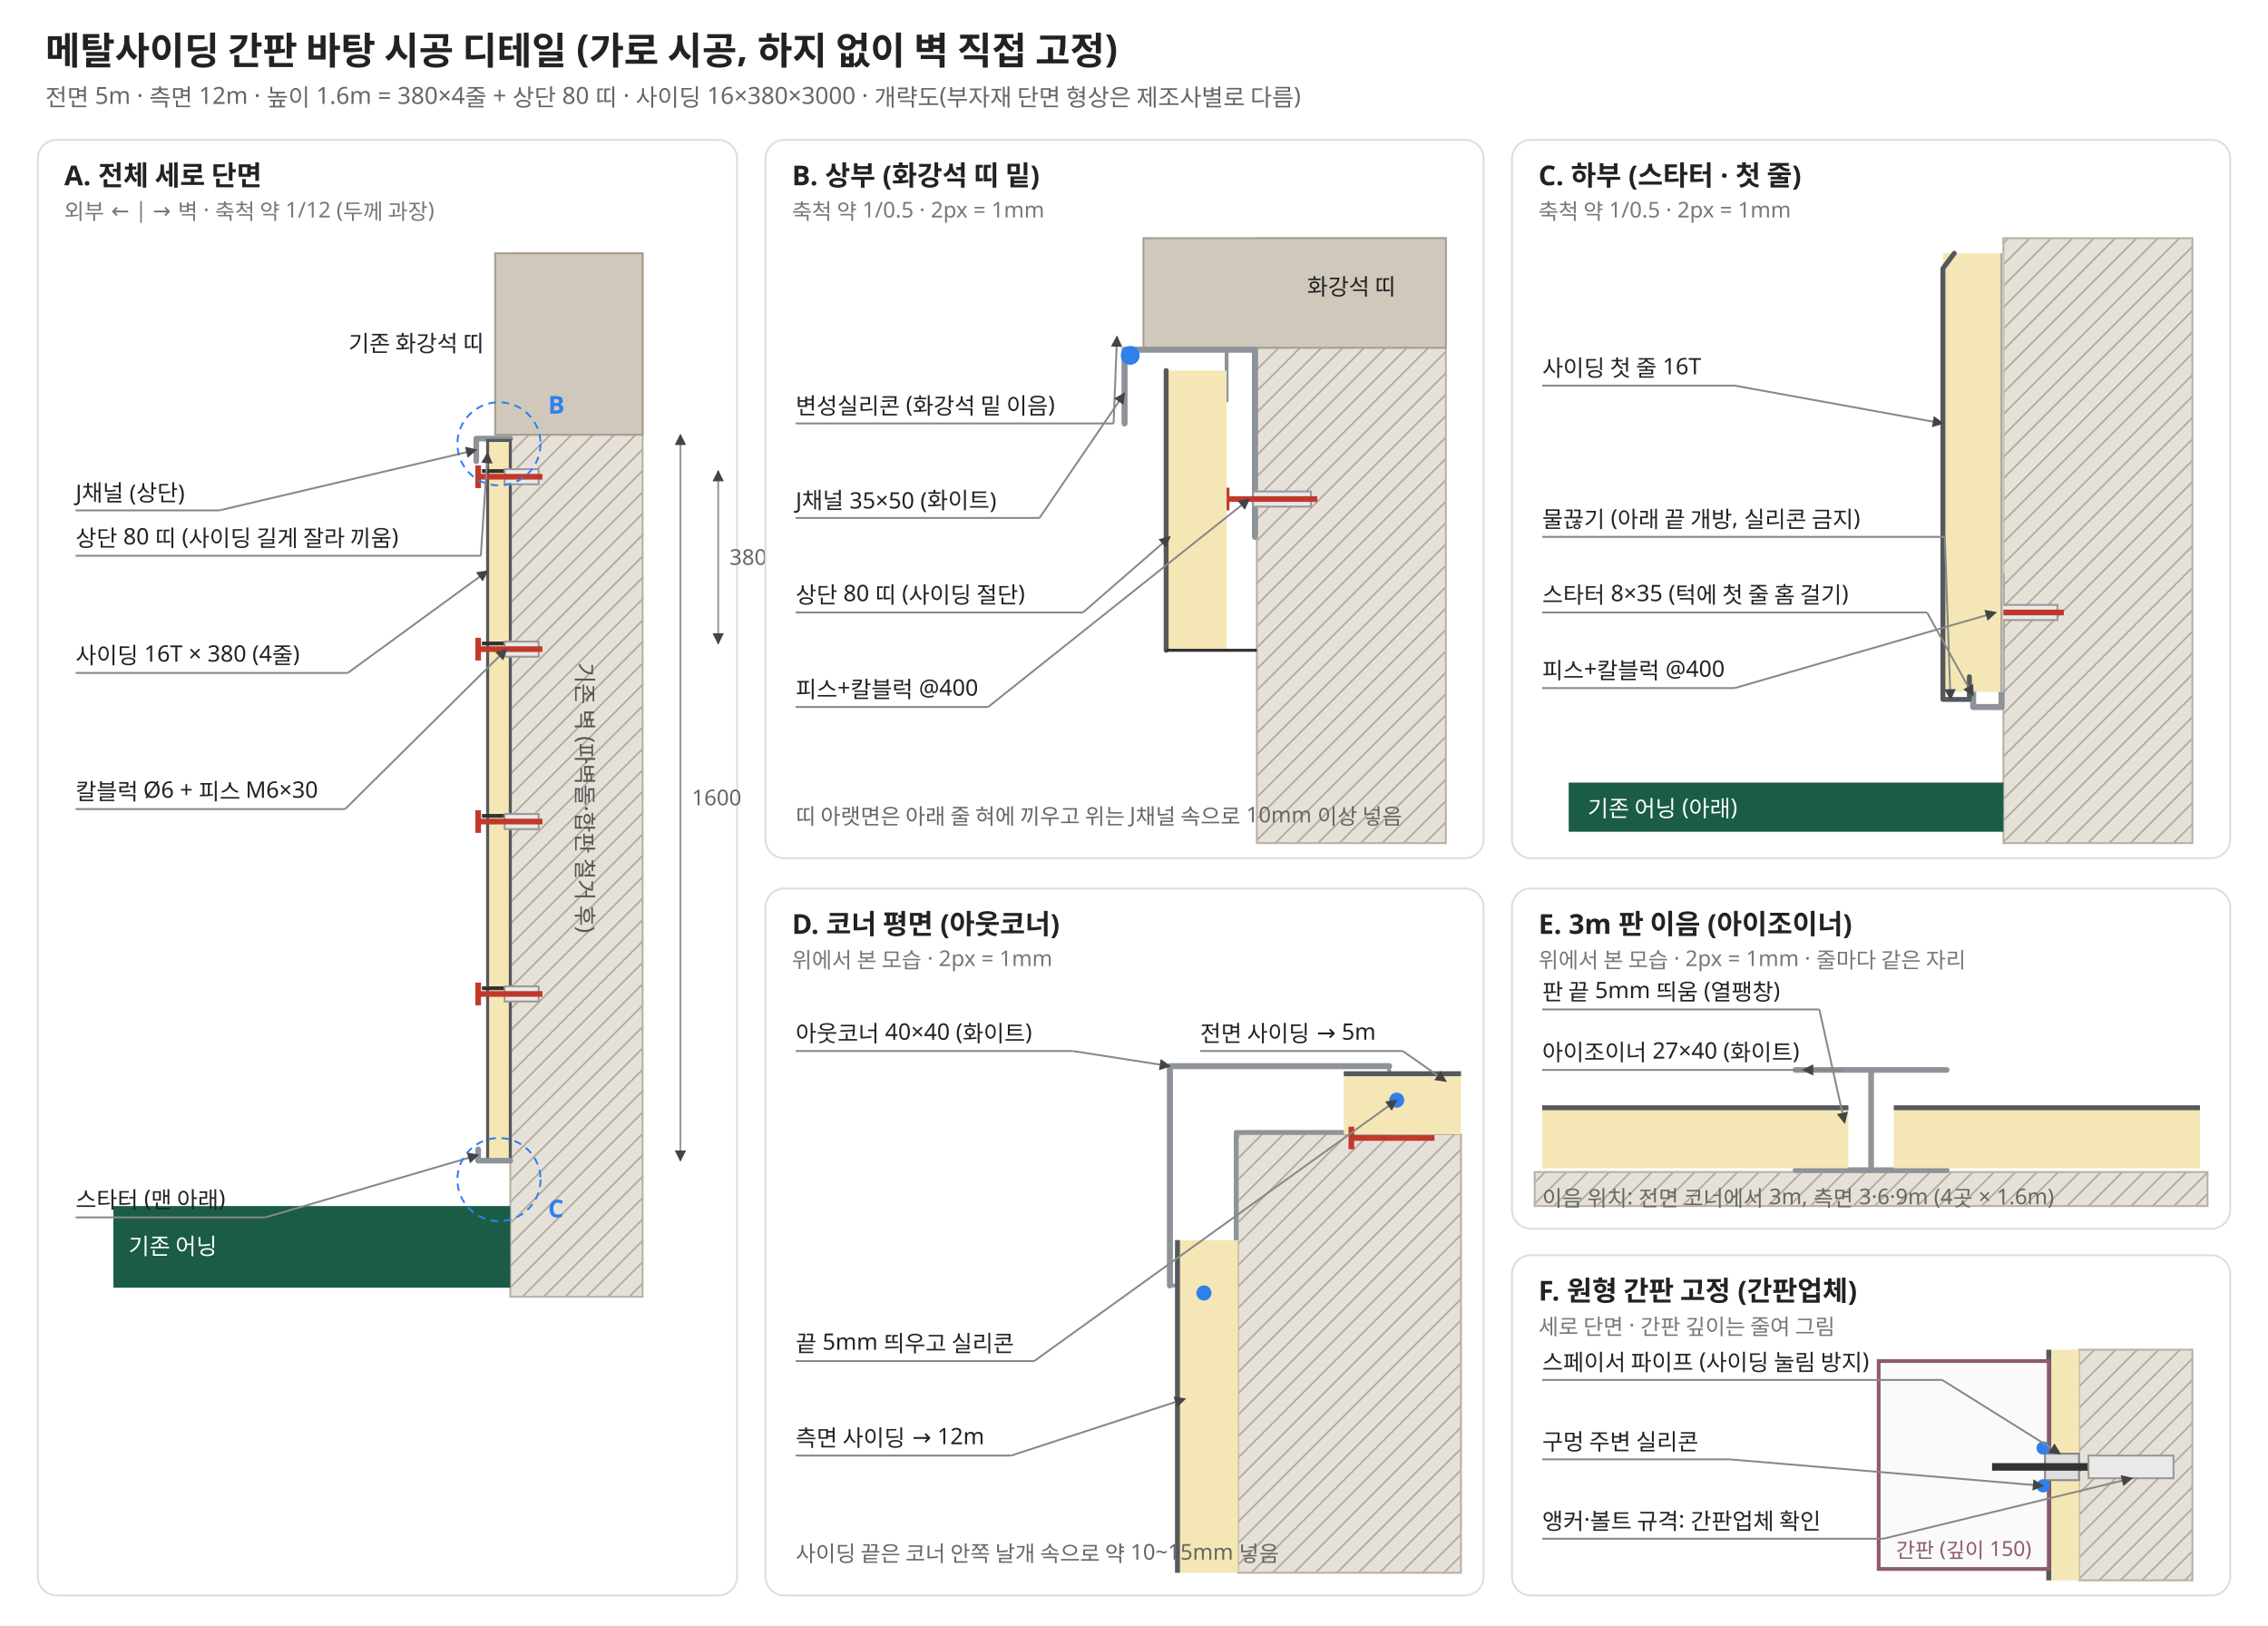
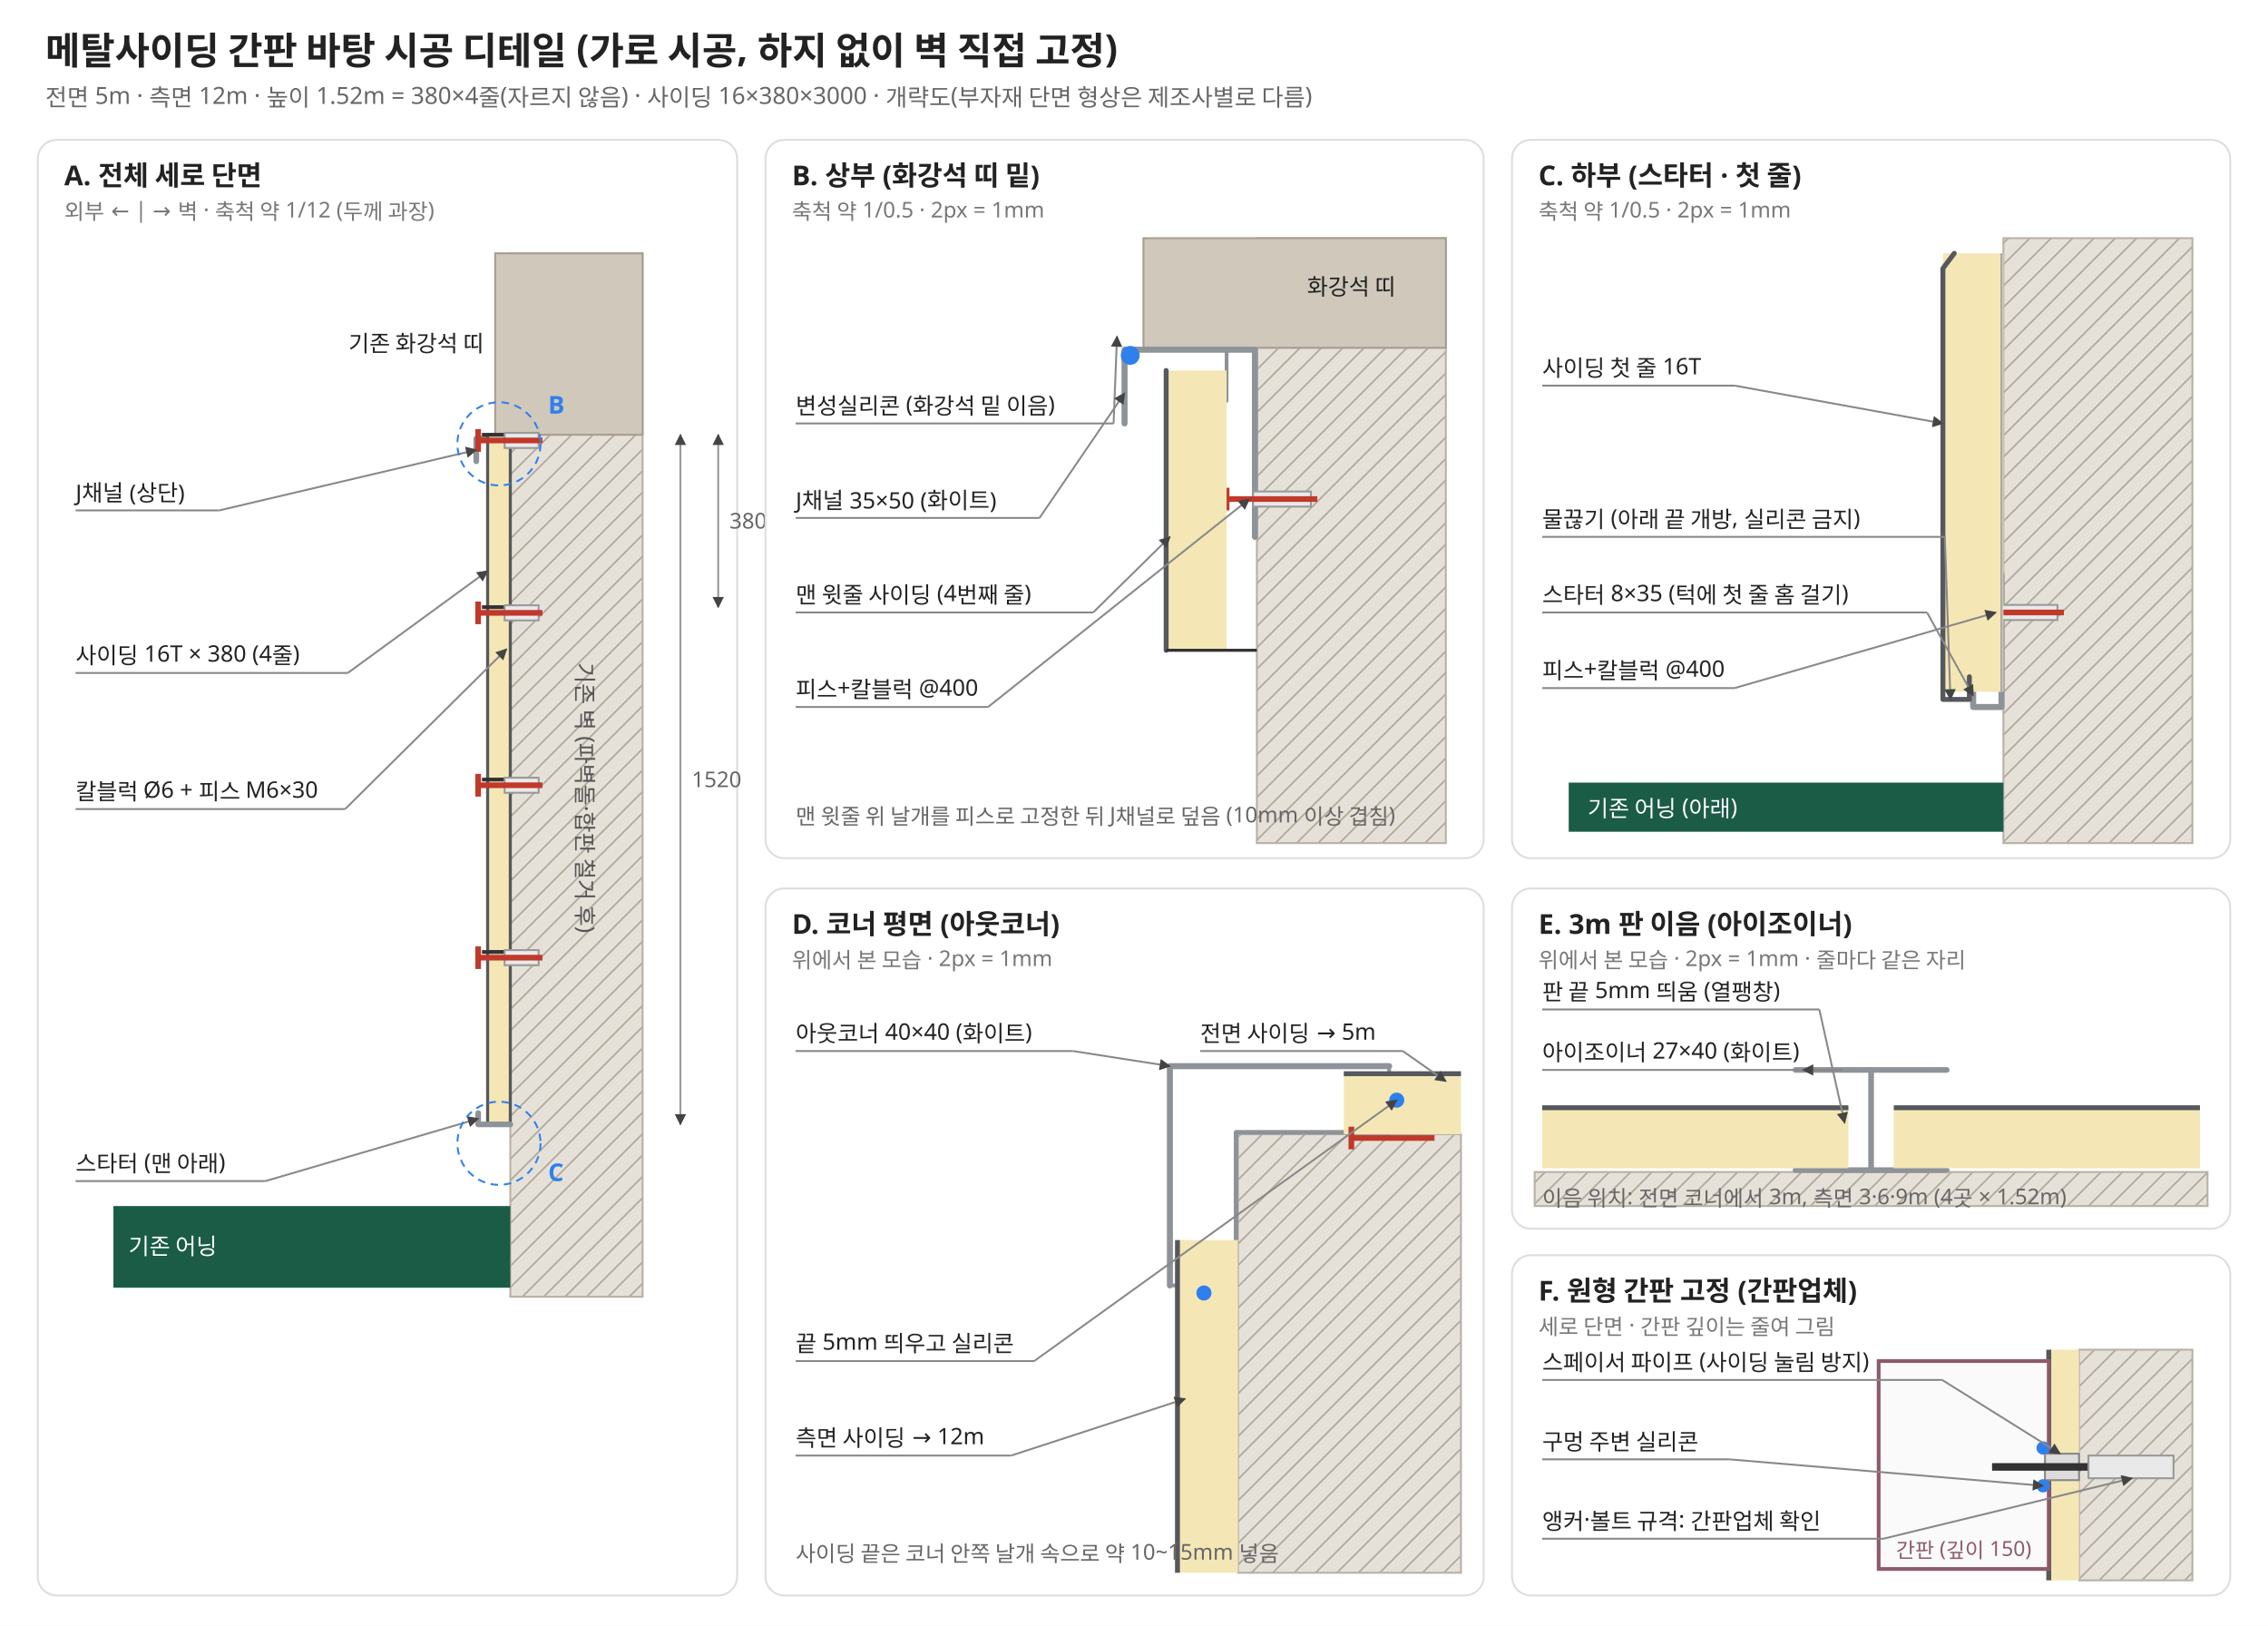
<svg xmlns="http://www.w3.org/2000/svg" viewBox="0 0 1200 860" font-family="Apple SD Gothic Neo, Noto Sans KR, sans-serif">
  <defs>
    <pattern id="hatch" width="8" height="8" patternUnits="userSpaceOnUse" patternTransform="rotate(45)">
      <rect width="8" height="8" fill="#e6e1d8" />
      <line x1="0" y1="0" x2="0" y2="8" stroke="#b8b0a4" stroke-width="2" />
    </pattern>
    <marker id="ar" viewBox="0 0 10 10" refX="9" refY="5" markerWidth="6" markerHeight="6" orient="auto-start-reverse">
      <path d="M0,0 L10,5 L0,10 z" fill="#444" />
    </marker>
  </defs>
  <rect width="1200" height="860" fill="#fff" />
  <text x="24" y="34" font-size="20" font-weight="700" fill="#222">메탈사이딩 간판 바탕 시공 디테일 (가로 시공, 하지 없이 벽 직접 고정)</text>
-   <text x="24" y="56" font-size="12.5" fill="#666">전면 5m · 측면 12m · 높이 1.6m = 380×4줄 + 상단 80 띠 · 사이딩 16×380×3000 · 개략도(부자재 단면 형상은 제조사별로 다름)</text>
+   <text x="24" y="56" font-size="12.5" fill="#666">전면 5m · 측면 12m · 높이 1.52m = 380×4줄(자르지 않음) · 사이딩 16×380×3000 · 개략도(부자재 단면 형상은 제조사별로 다름)</text>
  <rect x="20" y="74" width="370" height="770" fill="none" stroke="#ddd" rx="10" />
  <text x="34" y="98" font-size="14.5" font-weight="700" fill="#222">A. 전체 세로 단면</text>
  <text x="34" y="116" font-size="11.5" fill="#777">외부 ← | → 벽 · 축척 약 1/12 (두께 과장)</text>
  <rect x="270" y="134.0" width="70" height="552.0" fill="url(#hatch)" stroke="#b8b0a4" stroke-width="1" />
  <text x="305" y="422.0" font-size="12" fill="#555" text-anchor="middle" transform="rotate(90 305 422.0)">기존 벽 (파벽돌·합판 철거 후)</text>
  <rect x="262" y="134.0" width="78" height="96.0" fill="#cfc8bb" stroke="#a59d8f" stroke-width="1" />
  <text x="256" y="186.0" font-size="12" fill="#222" text-anchor="end">기존 화강석 띠</text>
  <polyline points="270,232.0 252,232.0 252,244.0" fill="none" stroke="#8e9399" stroke-width="3" stroke-linejoin="round" stroke-linecap="round" />
-   <rect x="258" y="233.0" width="12" height="16.2" fill="#f4e7b5" stroke="#55585c" stroke-width="1.6" />
-   <rect x="258" y="249.2" width="12" height="91.2" fill="#f4e7b5" stroke="#55585c" stroke-width="1.6" />
-   <line x1="255" y1="249.2" x2="270" y2="249.2" stroke="#333" stroke-width="2" />
-   <rect x="267" y="248.2" width="18.0" height="8" fill="#e9e9e9" stroke="#999" stroke-width="1" />
-   <line x1="253" y1="252.2" x2="287" y2="252.2" stroke="#c0392b" stroke-width="3" />
-   <line x1="253" y1="246.2" x2="253" y2="258.2" stroke="#c0392b" stroke-width="3" />
-   <rect x="258" y="340.4" width="12" height="91.2" fill="#f4e7b5" stroke="#55585c" stroke-width="1.6" />
-   <line x1="255" y1="340.4" x2="270" y2="340.4" stroke="#333" stroke-width="2" />
-   <rect x="267" y="339.4" width="18.0" height="8" fill="#e9e9e9" stroke="#999" stroke-width="1" />
-   <line x1="253" y1="343.4" x2="287" y2="343.4" stroke="#c0392b" stroke-width="3" />
-   <line x1="253" y1="337.4" x2="253" y2="349.4" stroke="#c0392b" stroke-width="3" />
-   <rect x="258" y="431.6" width="12" height="91.2" fill="#f4e7b5" stroke="#55585c" stroke-width="1.6" />
-   <line x1="255" y1="431.6" x2="270" y2="431.6" stroke="#333" stroke-width="2" />
-   <rect x="267" y="430.6" width="18.0" height="8" fill="#e9e9e9" stroke="#999" stroke-width="1" />
-   <line x1="253" y1="434.6" x2="287" y2="434.6" stroke="#c0392b" stroke-width="3" />
-   <line x1="253" y1="428.6" x2="253" y2="440.6" stroke="#c0392b" stroke-width="3" />
-   <rect x="258" y="522.8" width="12" height="91.2" fill="#f4e7b5" stroke="#55585c" stroke-width="1.6" />
-   <line x1="255" y1="522.8" x2="270" y2="522.8" stroke="#333" stroke-width="2" />
-   <rect x="267" y="521.8" width="18.0" height="8" fill="#e9e9e9" stroke="#999" stroke-width="1" />
-   <line x1="253" y1="525.8" x2="287" y2="525.8" stroke="#c0392b" stroke-width="3" />
-   <line x1="253" y1="519.8" x2="253" y2="531.8" stroke="#c0392b" stroke-width="3" />
-   <polyline points="270,614.0 253,614.0 253,608.0" fill="none" stroke="#8e9399" stroke-width="3" stroke-linejoin="round" stroke-linecap="round" />
+   <rect x="258" y="230.0" width="12" height="91.2" fill="#f4e7b5" stroke="#55585c" stroke-width="1.6" />
+   <line x1="255" y1="230.0" x2="270" y2="230.0" stroke="#333" stroke-width="2" />
+   <rect x="267" y="229.0" width="18.0" height="8" fill="#e9e9e9" stroke="#999" stroke-width="1" />
+   <line x1="253" y1="233.0" x2="287" y2="233.0" stroke="#c0392b" stroke-width="3" />
+   <line x1="253" y1="227.0" x2="253" y2="239.0" stroke="#c0392b" stroke-width="3" />
+   <rect x="258" y="321.2" width="12" height="91.2" fill="#f4e7b5" stroke="#55585c" stroke-width="1.6" />
+   <line x1="255" y1="321.2" x2="270" y2="321.2" stroke="#333" stroke-width="2" />
+   <rect x="267" y="320.2" width="18.0" height="8" fill="#e9e9e9" stroke="#999" stroke-width="1" />
+   <line x1="253" y1="324.2" x2="287" y2="324.2" stroke="#c0392b" stroke-width="3" />
+   <line x1="253" y1="318.2" x2="253" y2="330.2" stroke="#c0392b" stroke-width="3" />
+   <rect x="258" y="412.4" width="12" height="91.2" fill="#f4e7b5" stroke="#55585c" stroke-width="1.6" />
+   <line x1="255" y1="412.4" x2="270" y2="412.4" stroke="#333" stroke-width="2" />
+   <rect x="267" y="411.4" width="18.0" height="8" fill="#e9e9e9" stroke="#999" stroke-width="1" />
+   <line x1="253" y1="415.4" x2="287" y2="415.4" stroke="#c0392b" stroke-width="3" />
+   <line x1="253" y1="409.4" x2="253" y2="421.4" stroke="#c0392b" stroke-width="3" />
+   <rect x="258" y="503.6" width="12" height="91.2" fill="#f4e7b5" stroke="#55585c" stroke-width="1.6" />
+   <line x1="255" y1="503.6" x2="270" y2="503.6" stroke="#333" stroke-width="2" />
+   <rect x="267" y="502.6" width="18.0" height="8" fill="#e9e9e9" stroke="#999" stroke-width="1" />
+   <line x1="253" y1="506.6" x2="287" y2="506.6" stroke="#c0392b" stroke-width="3" />
+   <line x1="253" y1="500.6" x2="253" y2="512.6" stroke="#c0392b" stroke-width="3" />
+   <polyline points="270,594.8 253,594.8 253,588.8" fill="none" stroke="#8e9399" stroke-width="3" stroke-linejoin="round" stroke-linecap="round" />
  <rect x="60" y="638.0" width="210" height="43.2" fill="#1b5c46" stroke="none" stroke-width="1" />
  <text x="68" y="663.6" font-size="12" fill="#fff">기존 어닝</text>
  <text x="40" y="265.0" font-size="12" fill="#222">J채널 (상단)</text>
  <line x1="40" y1="270.0" x2="116.0" y2="270.0" stroke="#888" stroke-width="1" />
  <line x1="116.0" y1="270.0" x2="252" y2="238.0" stroke="#888" stroke-width="1" marker-end="url(#ar)" />
-   <text x="40" y="289.0" font-size="12" fill="#222">상단 80 띠 (사이딩 길게 잘라 끼움)</text>
-   <line x1="40" y1="294.0" x2="254.4" y2="294.0" stroke="#888" stroke-width="1" />
-   <line x1="254.4" y1="294.0" x2="258" y2="239.6" stroke="#888" stroke-width="1" marker-end="url(#ar)" />
  <text x="40" y="351.0" font-size="12" fill="#222">사이딩 16T × 380 (4줄)</text>
  <line x1="40" y1="356.0" x2="184" y2="356.0" stroke="#888" stroke-width="1" />
  <line x1="184" y1="356.0" x2="258" y2="302.0" stroke="#888" stroke-width="1" marker-end="url(#ar)" />
  <text x="40" y="423.0" font-size="12" fill="#222">칼블럭 Ø6 + 피스 M6×30</text>
  <line x1="40" y1="428.0" x2="182.6" y2="428.0" stroke="#888" stroke-width="1" />
  <line x1="182.6" y1="428.0" x2="268" y2="343.4" stroke="#888" stroke-width="1" marker-end="url(#ar)" />
-   <text x="40" y="639.0" font-size="12" fill="#222">스타터 (맨 아래)</text>
-   <line x1="40" y1="644.0" x2="140.4" y2="644.0" stroke="#888" stroke-width="1" />
-   <line x1="140.4" y1="644.0" x2="253" y2="611.0" stroke="#888" stroke-width="1" marker-end="url(#ar)" />
-   <line x1="360" y1="230.0" x2="360" y2="614.0" stroke="#999" stroke-width="1" marker-start="url(#ar)" marker-end="url(#ar)" />
-   <text x="366" y="426.0" font-size="11.5" fill="#666">1600</text>
-   <line x1="380" y1="249.2" x2="380" y2="340.4" stroke="#999" stroke-width="1" marker-start="url(#ar)" marker-end="url(#ar)" />
-   <text x="386" y="298.8" font-size="11.5" fill="#666">380</text>
+   <text x="40" y="619.8" font-size="12" fill="#222">스타터 (맨 아래)</text>
+   <line x1="40" y1="624.8" x2="140.4" y2="624.8" stroke="#888" stroke-width="1" />
+   <line x1="140.4" y1="624.8" x2="253" y2="591.8" stroke="#888" stroke-width="1" marker-end="url(#ar)" />
+   <line x1="360" y1="230.0" x2="360" y2="594.8" stroke="#999" stroke-width="1" marker-start="url(#ar)" marker-end="url(#ar)" />
+   <text x="366" y="416.4" font-size="11.5" fill="#666">1520</text>
+   <line x1="380" y1="230.0" x2="380" y2="321.2" stroke="#999" stroke-width="1" marker-start="url(#ar)" marker-end="url(#ar)" />
+   <text x="386" y="279.6" font-size="11.5" fill="#666">380</text>
  <circle cx="264" cy="234.8" r="22" fill="none" stroke="#2f80ed" stroke-dasharray="4 3" />
  <text x="290" y="218.8" font-size="13" font-weight="700" fill="#2f80ed">B</text>
-   <circle cx="264" cy="624.0" r="22" fill="none" stroke="#2f80ed" stroke-dasharray="4 3" />
-   <text x="290" y="644.0" font-size="13" font-weight="700" fill="#2f80ed">C</text>
+   <circle cx="264" cy="604.8" r="22" fill="none" stroke="#2f80ed" stroke-dasharray="4 3" />
+   <text x="290" y="624.8" font-size="13" font-weight="700" fill="#2f80ed">C</text>
  <rect x="405" y="74" width="380" height="380" fill="none" stroke="#ddd" rx="10" />
  <text x="419" y="98" font-size="14.5" font-weight="700" fill="#222">B. 상부 (화강석 띠 밑)</text>
  <text x="419" y="116" font-size="11.5" fill="#777">축척 약 1/0.5 · 2px = 1mm</text>
  <rect x="665" y="126" width="100" height="320" fill="url(#hatch)" stroke="#b8b0a4" stroke-width="1" />
  <rect x="605" y="126" width="160" height="58" fill="#cfc8bb" stroke="#a59d8f" stroke-width="1" />
  <text x="715" y="156" font-size="12" fill="#222" text-anchor="middle">화강석 띠</text>
  <polyline points="664,284 664,185 595,185 595,224" fill="none" stroke="#8e9399" stroke-width="3.2" stroke-linejoin="round" stroke-linecap="round" />
  <polyline points="649,185 649,212" fill="none" stroke="#8e9399" stroke-width="2" stroke-linejoin="round" stroke-linecap="round" />
  <rect x="663" y="260" width="30.6" height="8" fill="#e9e9e9" stroke="#999" stroke-width="1" />
  <line x1="649" y1="264" x2="697" y2="264" stroke="#c0392b" stroke-width="3" />
  <line x1="649" y1="258" x2="649" y2="270" stroke="#c0392b" stroke-width="3" />
  <rect x="617" y="196" width="32" height="148" fill="#f4e7b5" stroke="none" stroke-width="1" />
  <polyline points="617,196 617,344" fill="none" stroke="#55585c" stroke-width="2.6" stroke-linejoin="round" stroke-linecap="round" />
  <line x1="617" y1="344" x2="665" y2="344" stroke="#333" stroke-width="1.6" />
  <circle cx="598" cy="188" r="5" fill="#2f80ed" />
  <text x="421" y="219" font-size="12" fill="#222">변성실리콘 (화강석 밑 이음)</text>
  <line x1="421" y1="224" x2="589.2" y2="224" stroke="#888" stroke-width="1" />
  <line x1="589.2" y1="224" x2="591" y2="178" stroke="#888" stroke-width="1" marker-end="url(#ar)" />
  <text x="421" y="269" font-size="12" fill="#222">J채널 35×50 (화이트)</text>
  <line x1="421" y1="274" x2="550.0" y2="274" stroke="#888" stroke-width="1" />
  <line x1="550.0" y1="274" x2="595" y2="208" stroke="#888" stroke-width="1" marker-end="url(#ar)" />
-   <text x="421" y="319" font-size="12" fill="#222">상단 80 띠 (사이딩 절단)</text>
-   <line x1="421" y1="324" x2="573.0" y2="324" stroke="#888" stroke-width="1" />
-   <line x1="573.0" y1="324" x2="619" y2="284" stroke="#888" stroke-width="1" marker-end="url(#ar)" />
+   <text x="421" y="319" font-size="12" fill="#222">맨 윗줄 사이딩 (4번째 줄)</text>
+   <line x1="421" y1="324" x2="578.4" y2="324" stroke="#888" stroke-width="1" />
+   <line x1="578.4" y1="324" x2="619" y2="284" stroke="#888" stroke-width="1" marker-end="url(#ar)" />
  <text x="421" y="369" font-size="12" fill="#222">피스+칼블럭 @400</text>
  <line x1="421" y1="374" x2="522.8" y2="374" stroke="#888" stroke-width="1" />
  <line x1="522.8" y1="374" x2="661" y2="264" stroke="#888" stroke-width="1" marker-end="url(#ar)" />
-   <text x="421" y="436" font-size="11.5" fill="#666">띠 아랫면은 아래 줄 혀에 끼우고 위는 J채널 속으로 10mm 이상 넣음</text>
+   <text x="421" y="436" font-size="11.5" fill="#666">맨 윗줄 위 날개를 피스로 고정한 뒤 J채널로 덮음 (10mm 이상 겹침)</text>
  <rect x="800" y="74" width="380" height="380" fill="none" stroke="#ddd" rx="10" />
  <text x="814" y="98" font-size="14.5" font-weight="700" fill="#222">C. 하부 (스타터 · 첫 줄)</text>
  <text x="814" y="116" font-size="11.5" fill="#777">축척 약 1/0.5 · 2px = 1mm</text>
  <rect x="1060" y="126" width="100" height="320" fill="url(#hatch)" stroke="#b8b0a4" stroke-width="1" />
  <polyline points="1059,304 1059,374 1044,374 1044,362" fill="none" stroke="#8e9399" stroke-width="3.2" stroke-linejoin="round" stroke-linecap="round" />
  <rect x="1058" y="320" width="30.6" height="8" fill="#e9e9e9" stroke="#999" stroke-width="1" />
  <line x1="1044" y1="324" x2="1092" y2="324" stroke="#c0392b" stroke-width="3" />
  <line x1="1044" y1="318" x2="1044" y2="330" stroke="#c0392b" stroke-width="3" />
  <rect x="1028" y="134" width="32" height="232" fill="#f4e7b5" stroke="none" stroke-width="1" />
  <polyline points="1034,134 1028,142 1028,370 1042,370 1042,358" fill="none" stroke="#55585c" stroke-width="2.6" stroke-linejoin="round" stroke-linecap="round" />
  <line x1="1059" y1="134" x2="1059" y2="366" stroke="#aaa" stroke-width="1.2" />
  <rect x="830" y="414" width="230" height="26" fill="#1b5c46" stroke="none" stroke-width="1" />
  <text x="840" y="432" font-size="12" fill="#fff">기존 어닝 (아래)</text>
  <text x="816" y="319" font-size="12" fill="#222">스타터 8×35 (턱에 첫 줄 홈 걸기)</text>
  <line x1="816" y1="324" x2="1019.6" y2="324" stroke="#888" stroke-width="1" />
  <line x1="1019.6" y1="324" x2="1044" y2="368" stroke="#888" stroke-width="1" marker-end="url(#ar)" />
  <text x="816" y="359" font-size="12" fill="#222">피스+칼블럭 @400</text>
  <line x1="816" y1="364" x2="917.8" y2="364" stroke="#888" stroke-width="1" />
  <line x1="917.8" y1="364" x2="1056" y2="324" stroke="#888" stroke-width="1" marker-end="url(#ar)" />
  <text x="816" y="199" font-size="12" fill="#222">사이딩 첫 줄 16T</text>
  <line x1="816" y1="204" x2="917.8" y2="204" stroke="#888" stroke-width="1" />
  <line x1="917.8" y1="204" x2="1028" y2="224" stroke="#888" stroke-width="1" marker-end="url(#ar)" />
  <text x="816" y="279" font-size="12" fill="#222">물끊기 (아래 끝 개방, 실리콘 금지)</text>
  <line x1="816" y1="284" x2="1029.0" y2="284" stroke="#888" stroke-width="1" />
  <line x1="1029.0" y1="284" x2="1032" y2="370" stroke="#888" stroke-width="1" marker-end="url(#ar)" />
  <rect x="405" y="470" width="380" height="374" fill="none" stroke="#ddd" rx="10" />
  <text x="419" y="494" font-size="14.5" font-weight="700" fill="#222">D. 코너 평면 (아웃코너)</text>
  <text x="419" y="512" font-size="11.5" fill="#777">위에서 본 모습 · 2px = 1mm</text>
  <path d="M655,600 L773,600 L773,832 L655,832 Z" fill="url(#hatch)" stroke="#b8b0a4" />
  <polyline points="735,599 654,599 654,680" fill="none" stroke="#8e9399" stroke-width="2.4" stroke-linejoin="round" stroke-linecap="round" />
  <polyline points="735,564 619,564 619,680" fill="none" stroke="#8e9399" stroke-width="3.2" stroke-linejoin="round" stroke-linecap="round" />
  <polyline points="735,564 735,599" fill="none" stroke="#8e9399" stroke-width="2" stroke-linejoin="round" stroke-linecap="round" />
  <polyline points="619,680 654,680" fill="none" stroke="#8e9399" stroke-width="2" stroke-linejoin="round" stroke-linecap="round" />
  <rect x="711" y="568" width="62" height="32" fill="#f4e7b5" stroke="none" stroke-width="1" />
  <line x1="711" y1="568" x2="773" y2="568" stroke="#55585c" stroke-width="2.6" />
  <rect x="623" y="656" width="32" height="176" fill="#f4e7b5" stroke="none" stroke-width="1" />
  <line x1="623" y1="656" x2="623" y2="832" stroke="#55585c" stroke-width="2.6" />
  <circle cx="739" cy="582" r="4" fill="#2f80ed" />
  <circle cx="637" cy="684" r="4" fill="#2f80ed" />
  <line x1="715" y1="602" x2="759" y2="602" stroke="#c0392b" stroke-width="3" />
  <line x1="715" y1="596" x2="715" y2="608" stroke="#c0392b" stroke-width="3" />
  <text x="421" y="551" font-size="12" fill="#222">아웃코너 40×40 (화이트)</text>
  <line x1="421" y1="556" x2="567.6" y2="556" stroke="#888" stroke-width="1" />
  <line x1="567.6" y1="556" x2="619" y2="564" stroke="#888" stroke-width="1" marker-end="url(#ar)" />
  <text x="635" y="551" font-size="12" fill="#222">전면 사이딩 → 5m</text>
  <line x1="635" y1="556" x2="742.2" y2="556" stroke="#888" stroke-width="1" />
  <line x1="742.2" y1="556" x2="765" y2="572" stroke="#888" stroke-width="1" marker-end="url(#ar)" />
  <text x="421" y="765" font-size="12" fill="#222">측면 사이딩 → 12m</text>
  <line x1="421" y1="770" x2="535.0" y2="770" stroke="#888" stroke-width="1" />
  <line x1="535.0" y1="770" x2="627" y2="740" stroke="#888" stroke-width="1" marker-end="url(#ar)" />
  <text x="421" y="715" font-size="12" fill="#222">끝 5mm 띄우고 실리콘</text>
  <line x1="421" y1="720" x2="547.2" y2="720" stroke="#888" stroke-width="1" />
  <line x1="547.2" y1="720" x2="739" y2="582" stroke="#888" stroke-width="1" marker-end="url(#ar)" />
  <text x="421" y="826" font-size="11.5" fill="#666">사이딩 끝은 코너 안쪽 날개 속으로 약 10~15mm 넣음</text>
  <rect x="800" y="470" width="380" height="180" fill="none" stroke="#ddd" rx="10" />
  <text x="814" y="494" font-size="14.5" font-weight="700" fill="#222">E. 3m 판 이음 (아이조이너)</text>
  <text x="814" y="512" font-size="11.5" fill="#777">위에서 본 모습 · 2px = 1mm · 줄마다 같은 자리</text>
  <rect x="812" y="620" width="356" height="18" fill="url(#hatch)" stroke="#b8b0a4" stroke-width="1" />
  <polyline points="950.0,619 1030.0,619" fill="none" stroke="#8e9399" stroke-width="3" stroke-linejoin="round" stroke-linecap="round" />
  <polyline points="990,619 990,566" fill="none" stroke="#8e9399" stroke-width="3" stroke-linejoin="round" stroke-linecap="round" />
  <polyline points="950.0,566 1030.0,566" fill="none" stroke="#8e9399" stroke-width="3" stroke-linejoin="round" stroke-linecap="round" />
  <rect x="816" y="586" width="162" height="32" fill="#f4e7b5" stroke="none" stroke-width="1" />
  <line x1="816" y1="586" x2="978" y2="586" stroke="#55585c" stroke-width="2.6" />
  <rect x="1002" y="586" width="162" height="32" fill="#f4e7b5" stroke="none" stroke-width="1" />
  <line x1="1002" y1="586" x2="1164" y2="586" stroke="#55585c" stroke-width="2.6" />
  <text x="816" y="561" font-size="12" fill="#222">아이조이너 27×40 (화이트)</text>
  <line x1="816" y1="566" x2="974.8" y2="566" stroke="#888" stroke-width="1" />
  <line x1="974.8" y1="566" x2="954.0" y2="566" stroke="#888" stroke-width="1" marker-end="url(#ar)" />
  <text x="816" y="529" font-size="12" fill="#222">판 끝 5mm 띄움 (열팽창)</text>
  <line x1="816" y1="534" x2="962.6" y2="534" stroke="#888" stroke-width="1" />
  <line x1="962.6" y1="534" x2="976" y2="594" stroke="#888" stroke-width="1" marker-end="url(#ar)" />
-   <text x="816" y="638" font-size="11.5" fill="#666">이음 위치: 전면 코너에서 3m, 측면 3·6·9m (4곳 × 1.6m)</text>
+   <text x="816" y="638" font-size="11.5" fill="#666">이음 위치: 전면 코너에서 3m, 측면 3·6·9m (4곳 × 1.52m)</text>
  <rect x="800" y="664" width="380" height="180" fill="none" stroke="#ddd" rx="10" />
  <text x="814" y="688" font-size="14.5" font-weight="700" fill="#222">F. 원형 간판 고정 (간판업체)</text>
  <text x="814" y="706" font-size="11.5" fill="#777">세로 단면 · 간판 깊이는 줄여 그림</text>
  <rect x="1100" y="714" width="60" height="122" fill="url(#hatch)" stroke="#b8b0a4" stroke-width="1" />
  <rect x="1084" y="714" width="16" height="122" fill="#f4e7b5" stroke="none" stroke-width="1" />
  <line x1="1084" y1="714" x2="1084" y2="836" stroke="#55585c" stroke-width="2.6" />
  <rect x="994" y="720" width="90" height="110" fill="#fafafa" stroke="#8e5a6c" stroke-width="2" />
  <text x="1039" y="824" font-size="11" fill="#8e5a6c" text-anchor="middle">간판 (깊이 150)</text>
  <rect x="1082" y="769" width="18" height="14" fill="#ddd" stroke="#888" stroke-width="1" />
  <line x1="1054" y1="776" x2="1150" y2="776" stroke="#333" stroke-width="4" />
  <rect x="1105" y="770" width="45" height="12" fill="#e9e9e9" stroke="#999" stroke-width="1" />
  <circle cx="1081" cy="766" r="3.5" fill="#2f80ed" />
  <circle cx="1081" cy="786" r="3.5" fill="#2f80ed" />
  <text x="816" y="725" font-size="12" fill="#222">스페이서 파이프 (사이딩 눌림 방지)</text>
  <line x1="816" y1="730" x2="1027.6" y2="730" stroke="#888" stroke-width="1" />
  <line x1="1027.6" y1="730" x2="1090" y2="769" stroke="#888" stroke-width="1" marker-end="url(#ar)" />
  <text x="816" y="809" font-size="12" fill="#222">앵커·볼트 규격: 간판업체 확인</text>
  <line x1="816" y1="814" x2="996.4" y2="814" stroke="#888" stroke-width="1" />
  <line x1="996.4" y1="814" x2="1128" y2="782" stroke="#888" stroke-width="1" marker-end="url(#ar)" />
  <text x="816" y="767" font-size="12" fill="#222">구멍 주변 실리콘</text>
  <line x1="816" y1="772" x2="915.0" y2="772" stroke="#888" stroke-width="1" />
  <line x1="915.0" y1="772" x2="1081" y2="786" stroke="#888" stroke-width="1" marker-end="url(#ar)" />
</svg>
